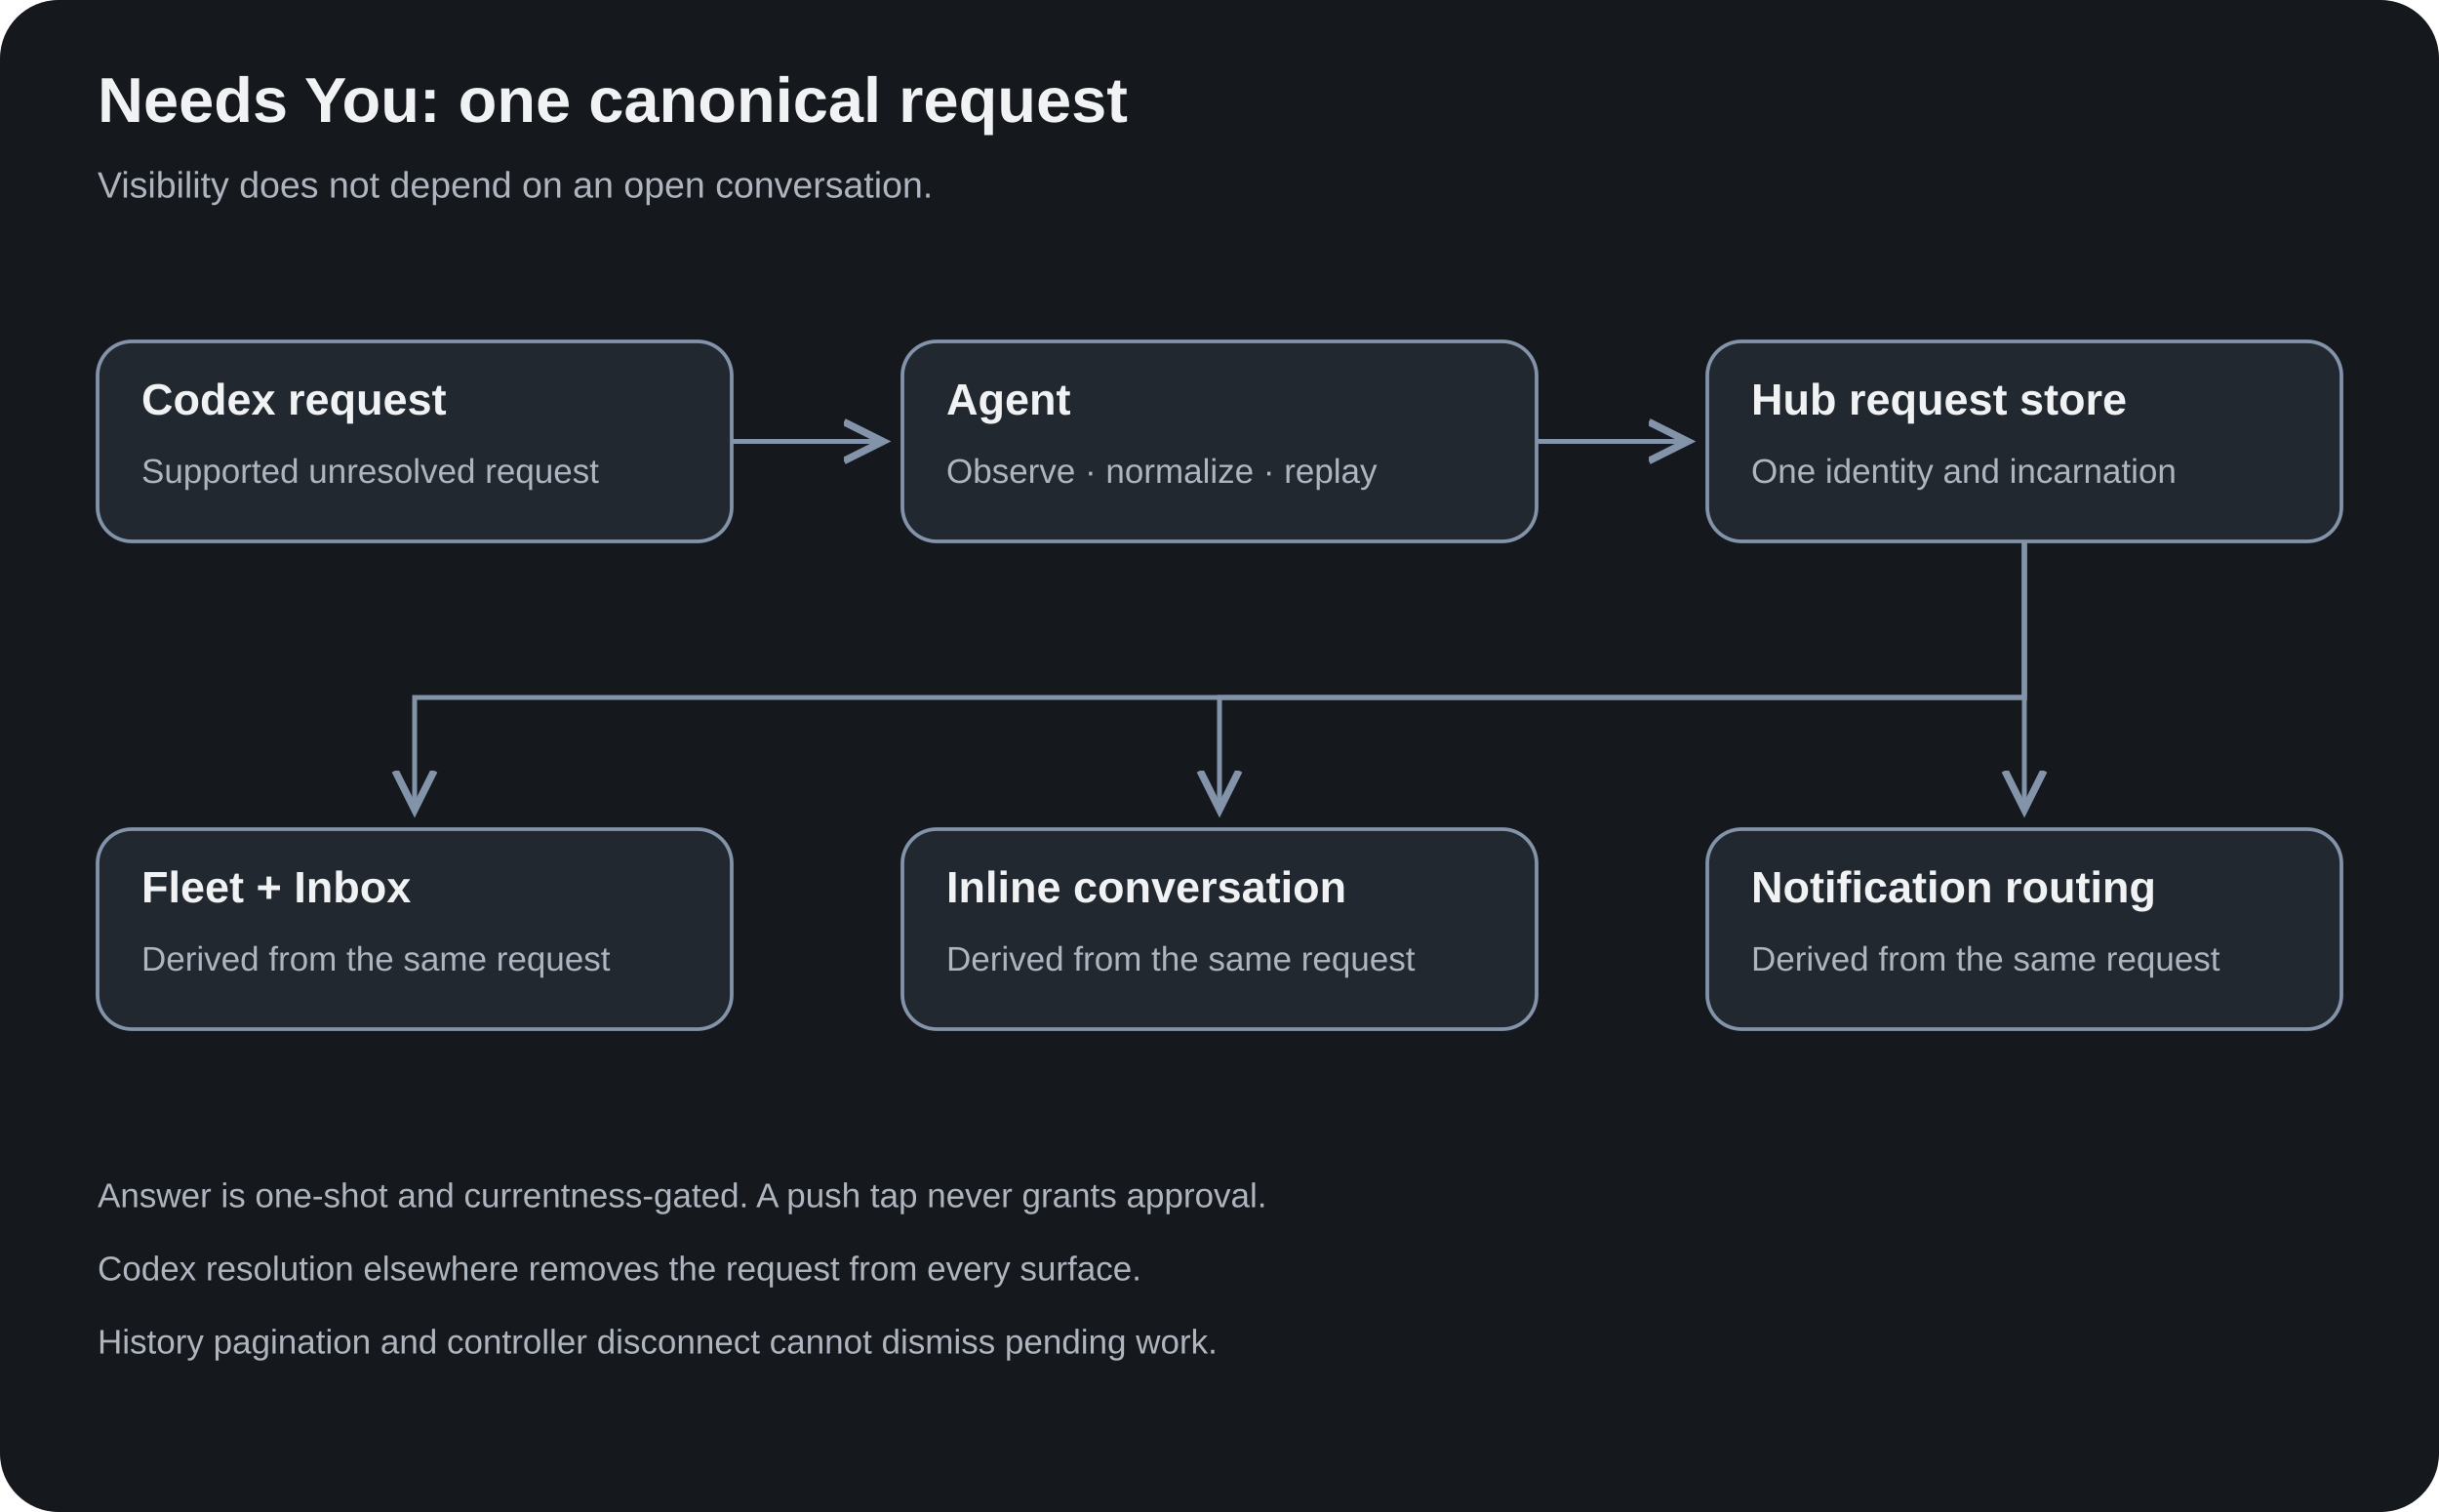
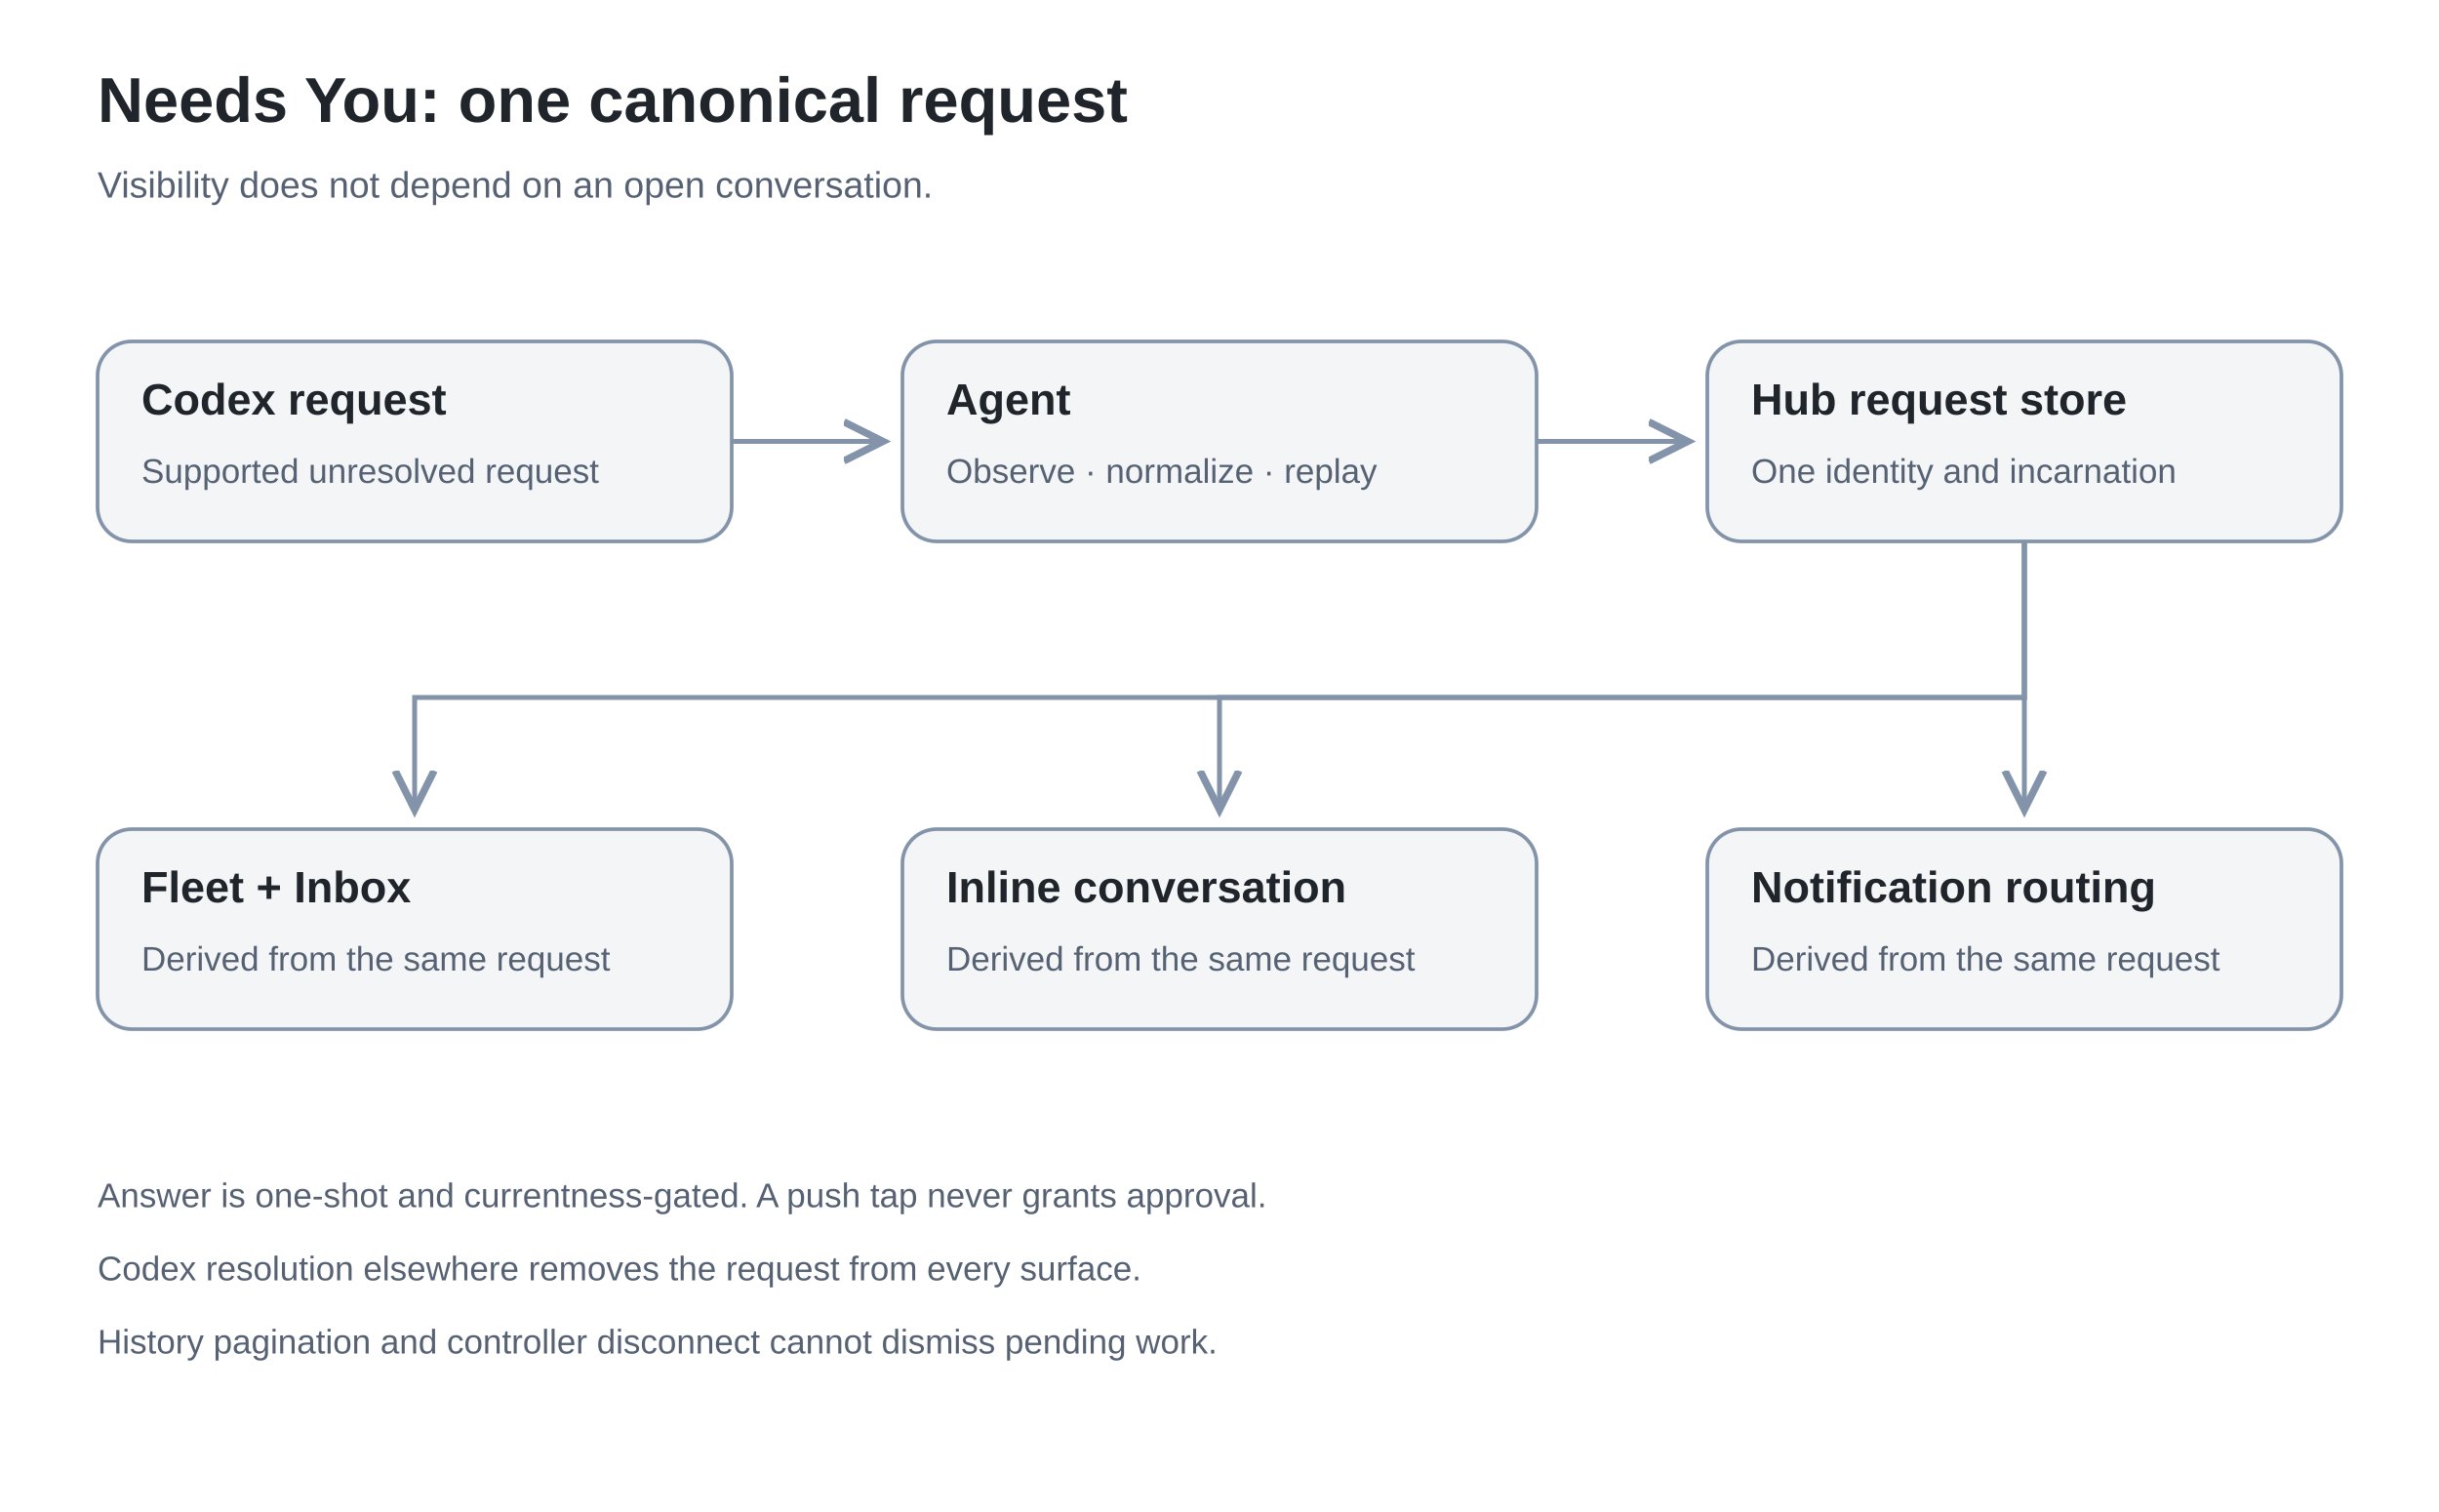
<svg xmlns="http://www.w3.org/2000/svg" width="1000" height="620" viewBox="0 0 1000 620">
  <defs>
    <marker id="arrow" markerWidth="10" markerHeight="10" refX="8" refY="5" orient="auto">
      <path d="M 0 1 L 8 5 L 0 9" fill="none" stroke="#8394aa" stroke-width="1.5" />
    </marker>
  </defs>
-   <rect width="1000" height="620" rx="24" fill="#15181c" />
+   <style>
+ .ink { fill: #20252c; } .muted { fill: #566273; } .panel { fill: #f3f5f7; }
+ @media (prefers-color-scheme: dark) { .ink { fill: #f0f2f3; } .muted { fill: #afb5bf; } .panel { fill: #222830; } }
+ </style>
  <g font-family="-apple-system,BlinkMacSystemFont,Segoe UI,Arial,sans-serif">
-     <text x="40" y="50" fill="#f0f2f3" font-size="26" font-weight="700">Needs You: one canonical request</text>
-     <text x="40" y="81" fill="#afb5bf" font-size="15">Visibility does not depend on an open conversation.</text>
-     <rect x="40" y="140" width="260" height="82" rx="14" fill="#222830" stroke="#8394aa" stroke-width="1.5" />
-     <text x="58" y="170" fill="#f0f2f3" font-size="18" font-weight="600">Codex request</text>
-     <text x="58" y="198" fill="#afb5bf" font-size="14">Supported unresolved request</text>
-     <rect x="370" y="140" width="260" height="82" rx="14" fill="#222830" stroke="#8394aa" stroke-width="1.5" />
-     <text x="388" y="170" fill="#f0f2f3" font-size="18" font-weight="600">Agent</text>
-     <text x="388" y="198" fill="#afb5bf" font-size="14">Observe · normalize · replay</text>
-     <rect x="700" y="140" width="260" height="82" rx="14" fill="#222830" stroke="#8394aa" stroke-width="1.5" />
-     <text x="718" y="170" fill="#f0f2f3" font-size="18" font-weight="600">Hub request store</text>
-     <text x="718" y="198" fill="#afb5bf" font-size="14">One identity and incarnation</text>
+     <text x="40" y="50" class="ink" font-size="26" font-weight="700">Needs You: one canonical request</text>
+     <text x="40" y="81" class="muted" font-size="15">Visibility does not depend on an open conversation.</text>
+     <rect x="40" y="140" width="260" height="82" rx="14" class="panel" stroke="#8394aa" stroke-width="1.5" />
+     <text x="58" y="170" class="ink" font-size="18" font-weight="600">Codex request</text>
+     <text x="58" y="198" class="muted" font-size="14">Supported unresolved request</text>
+     <rect x="370" y="140" width="260" height="82" rx="14" class="panel" stroke="#8394aa" stroke-width="1.5" />
+     <text x="388" y="170" class="ink" font-size="18" font-weight="600">Agent</text>
+     <text x="388" y="198" class="muted" font-size="14">Observe · normalize · replay</text>
+     <rect x="700" y="140" width="260" height="82" rx="14" class="panel" stroke="#8394aa" stroke-width="1.5" />
+     <text x="718" y="170" class="ink" font-size="18" font-weight="600">Hub request store</text>
+     <text x="718" y="198" class="muted" font-size="14">One identity and incarnation</text>
    <path d="M 300 181 H 362" fill="none" stroke="#8394aa" stroke-width="2" marker-end="url(#arrow)" />
    <path d="M 630 181 H 692" fill="none" stroke="#8394aa" stroke-width="2" marker-end="url(#arrow)" />
-     <rect x="40" y="340" width="260" height="82" rx="14" fill="#222830" stroke="#8394aa" stroke-width="1.5" />
-     <text x="58" y="370" fill="#f0f2f3" font-size="18" font-weight="600">Fleet + Inbox</text>
-     <text x="58" y="398" fill="#afb5bf" font-size="14">Derived from the same request</text>
+     <rect x="40" y="340" width="260" height="82" rx="14" class="panel" stroke="#8394aa" stroke-width="1.5" />
+     <text x="58" y="370" class="ink" font-size="18" font-weight="600">Fleet + Inbox</text>
+     <text x="58" y="398" class="muted" font-size="14">Derived from the same request</text>
    <path d="M 830 222 V 286 H 170 V 332" fill="none" stroke="#8394aa" stroke-width="2" marker-end="url(#arrow)" />
-     <rect x="370" y="340" width="260" height="82" rx="14" fill="#222830" stroke="#8394aa" stroke-width="1.5" />
-     <text x="388" y="370" fill="#f0f2f3" font-size="18" font-weight="600">Inline conversation</text>
-     <text x="388" y="398" fill="#afb5bf" font-size="14">Derived from the same request</text>
+     <rect x="370" y="340" width="260" height="82" rx="14" class="panel" stroke="#8394aa" stroke-width="1.5" />
+     <text x="388" y="370" class="ink" font-size="18" font-weight="600">Inline conversation</text>
+     <text x="388" y="398" class="muted" font-size="14">Derived from the same request</text>
    <path d="M 830 222 V 286 H 500 V 332" fill="none" stroke="#8394aa" stroke-width="2" marker-end="url(#arrow)" />
-     <rect x="700" y="340" width="260" height="82" rx="14" fill="#222830" stroke="#8394aa" stroke-width="1.5" />
-     <text x="718" y="370" fill="#f0f2f3" font-size="18" font-weight="600">Notification routing</text>
-     <text x="718" y="398" fill="#afb5bf" font-size="14">Derived from the same request</text>
+     <rect x="700" y="340" width="260" height="82" rx="14" class="panel" stroke="#8394aa" stroke-width="1.5" />
+     <text x="718" y="370" class="ink" font-size="18" font-weight="600">Notification routing</text>
+     <text x="718" y="398" class="muted" font-size="14">Derived from the same request</text>
    <path d="M 830 222 V 286 H 830 V 332" fill="none" stroke="#8394aa" stroke-width="2" marker-end="url(#arrow)" />
-     <text x="40" y="495" fill="#afb5bf" font-size="14">Answer is one-shot and currentness-gated. A push tap never grants approval.</text>
-     <text x="40" y="525" fill="#afb5bf" font-size="14">Codex resolution elsewhere removes the request from every surface.</text>
-     <text x="40" y="555" fill="#afb5bf" font-size="14">History pagination and controller disconnect cannot dismiss pending work.</text>
+     <text x="40" y="495" class="muted" font-size="14">Answer is one-shot and currentness-gated. A push tap never grants approval.</text>
+     <text x="40" y="525" class="muted" font-size="14">Codex resolution elsewhere removes the request from every surface.</text>
+     <text x="40" y="555" class="muted" font-size="14">History pagination and controller disconnect cannot dismiss pending work.</text>
  </g>
</svg>
